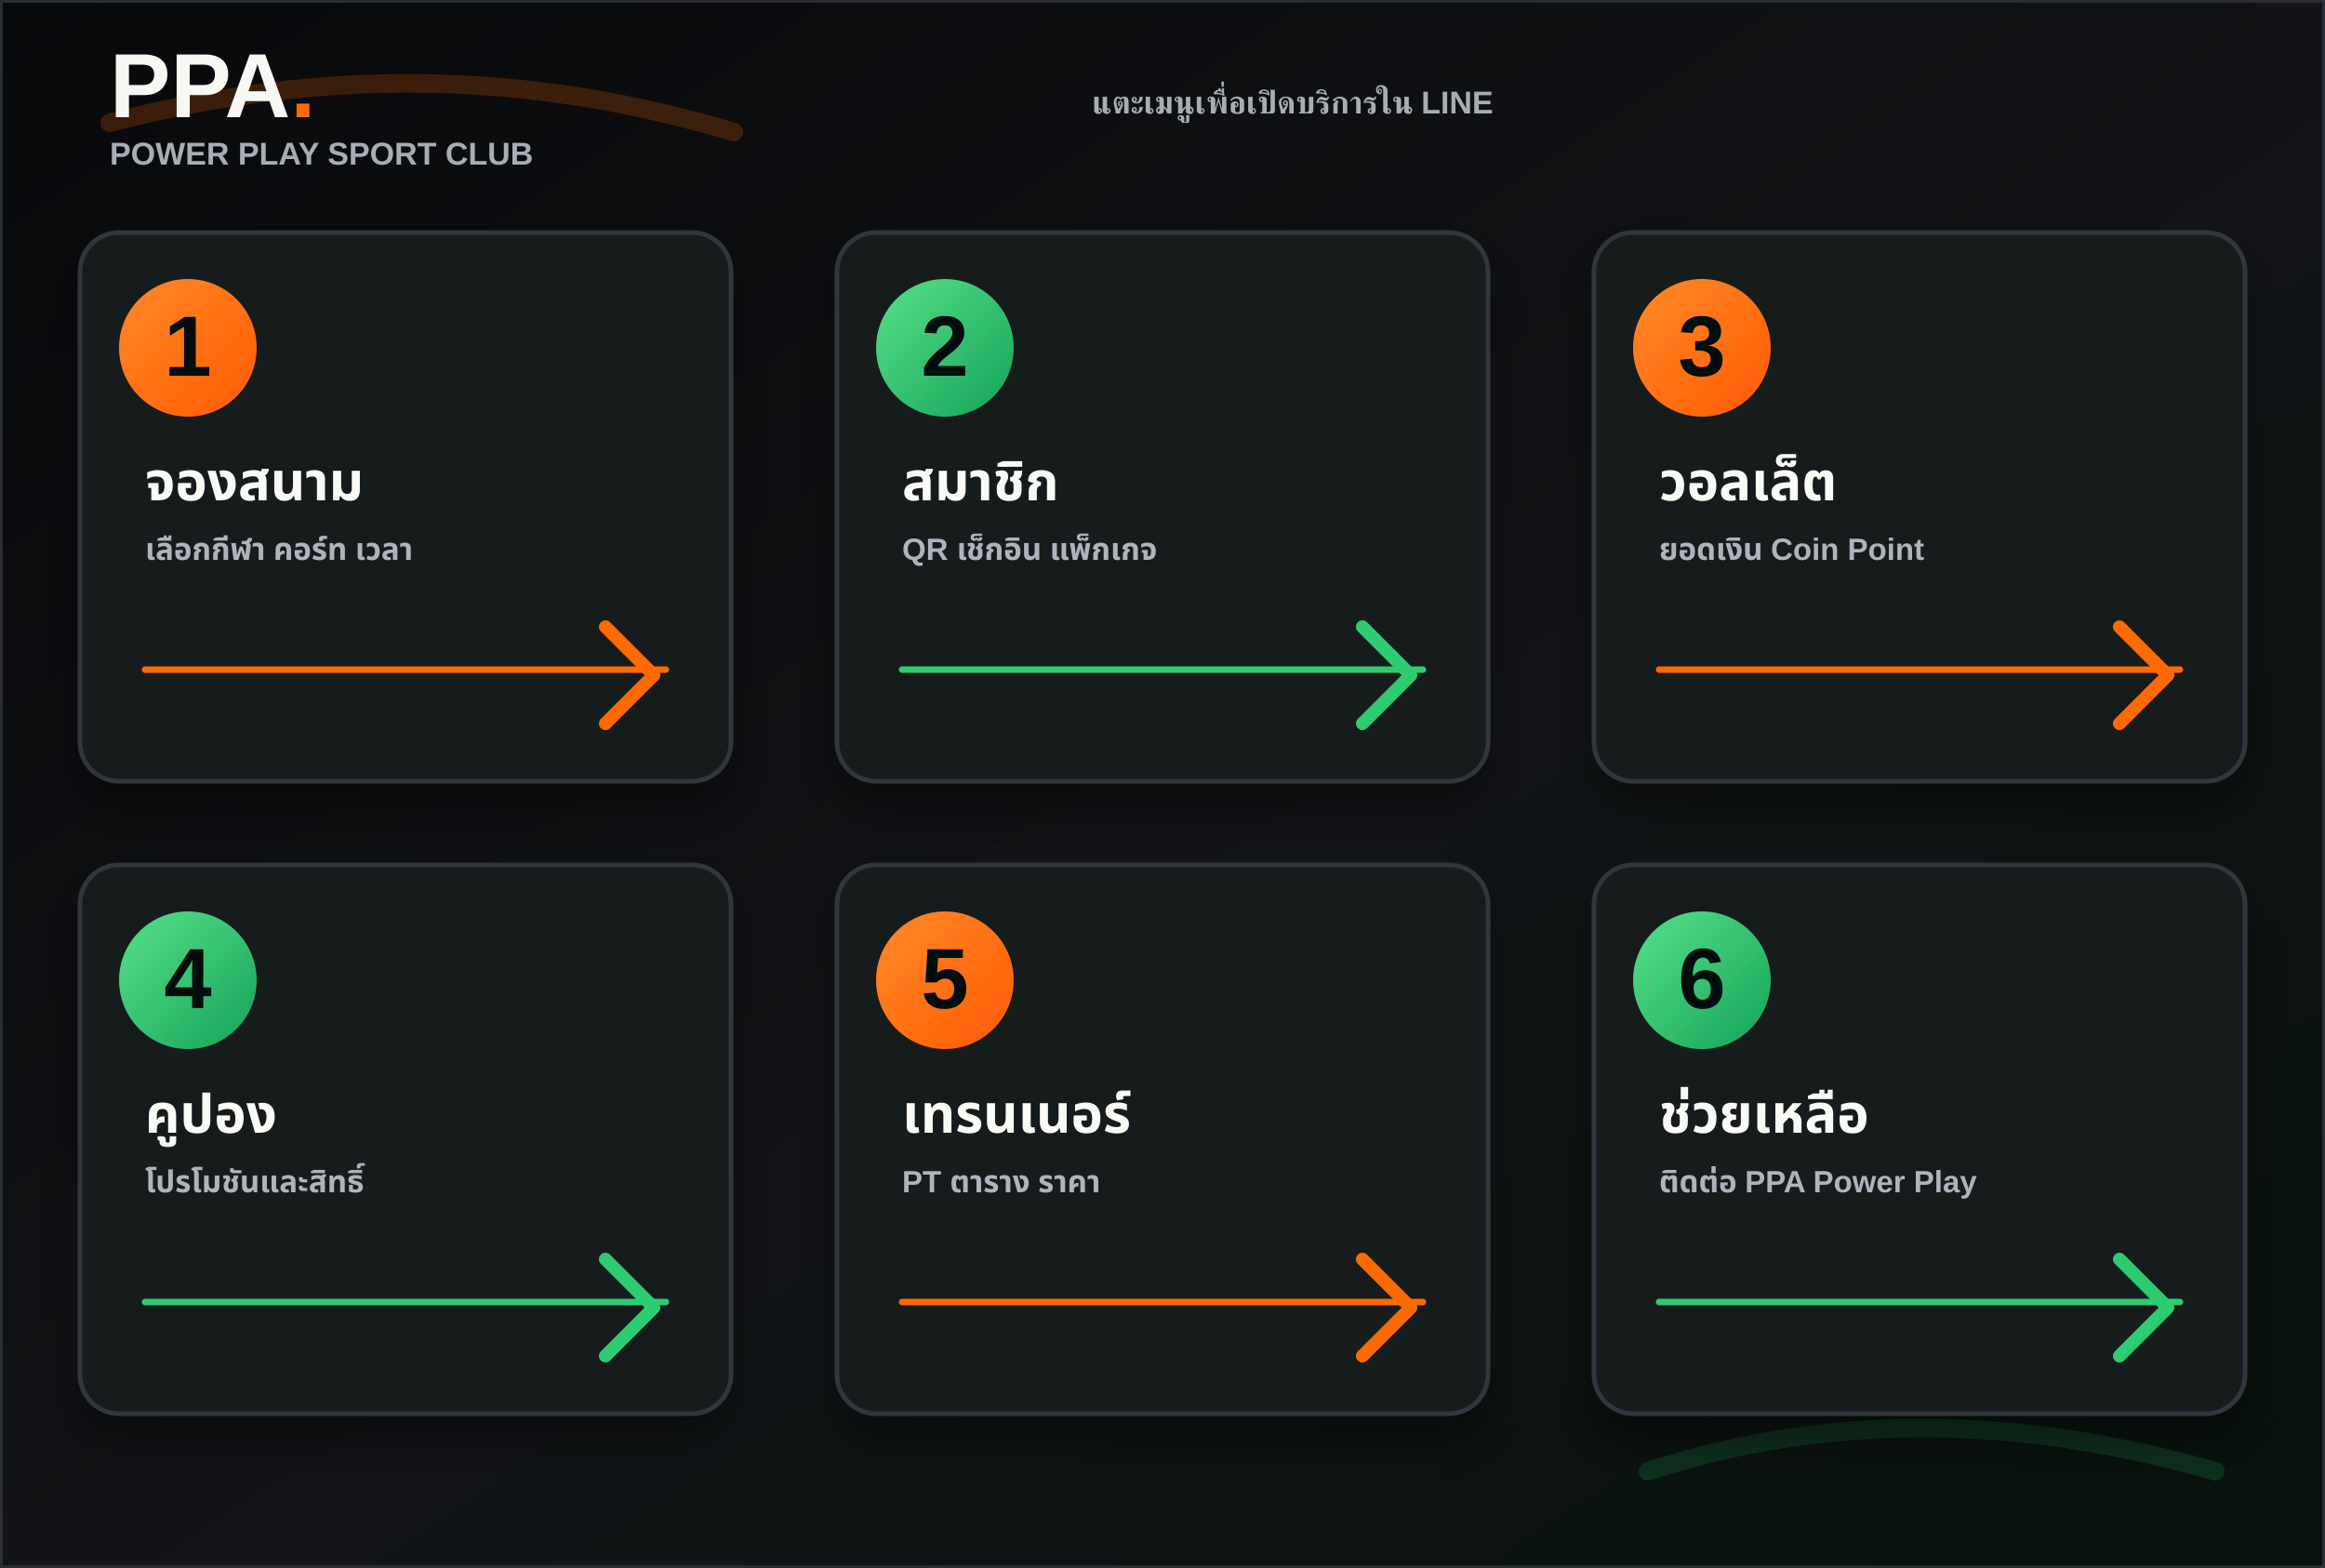
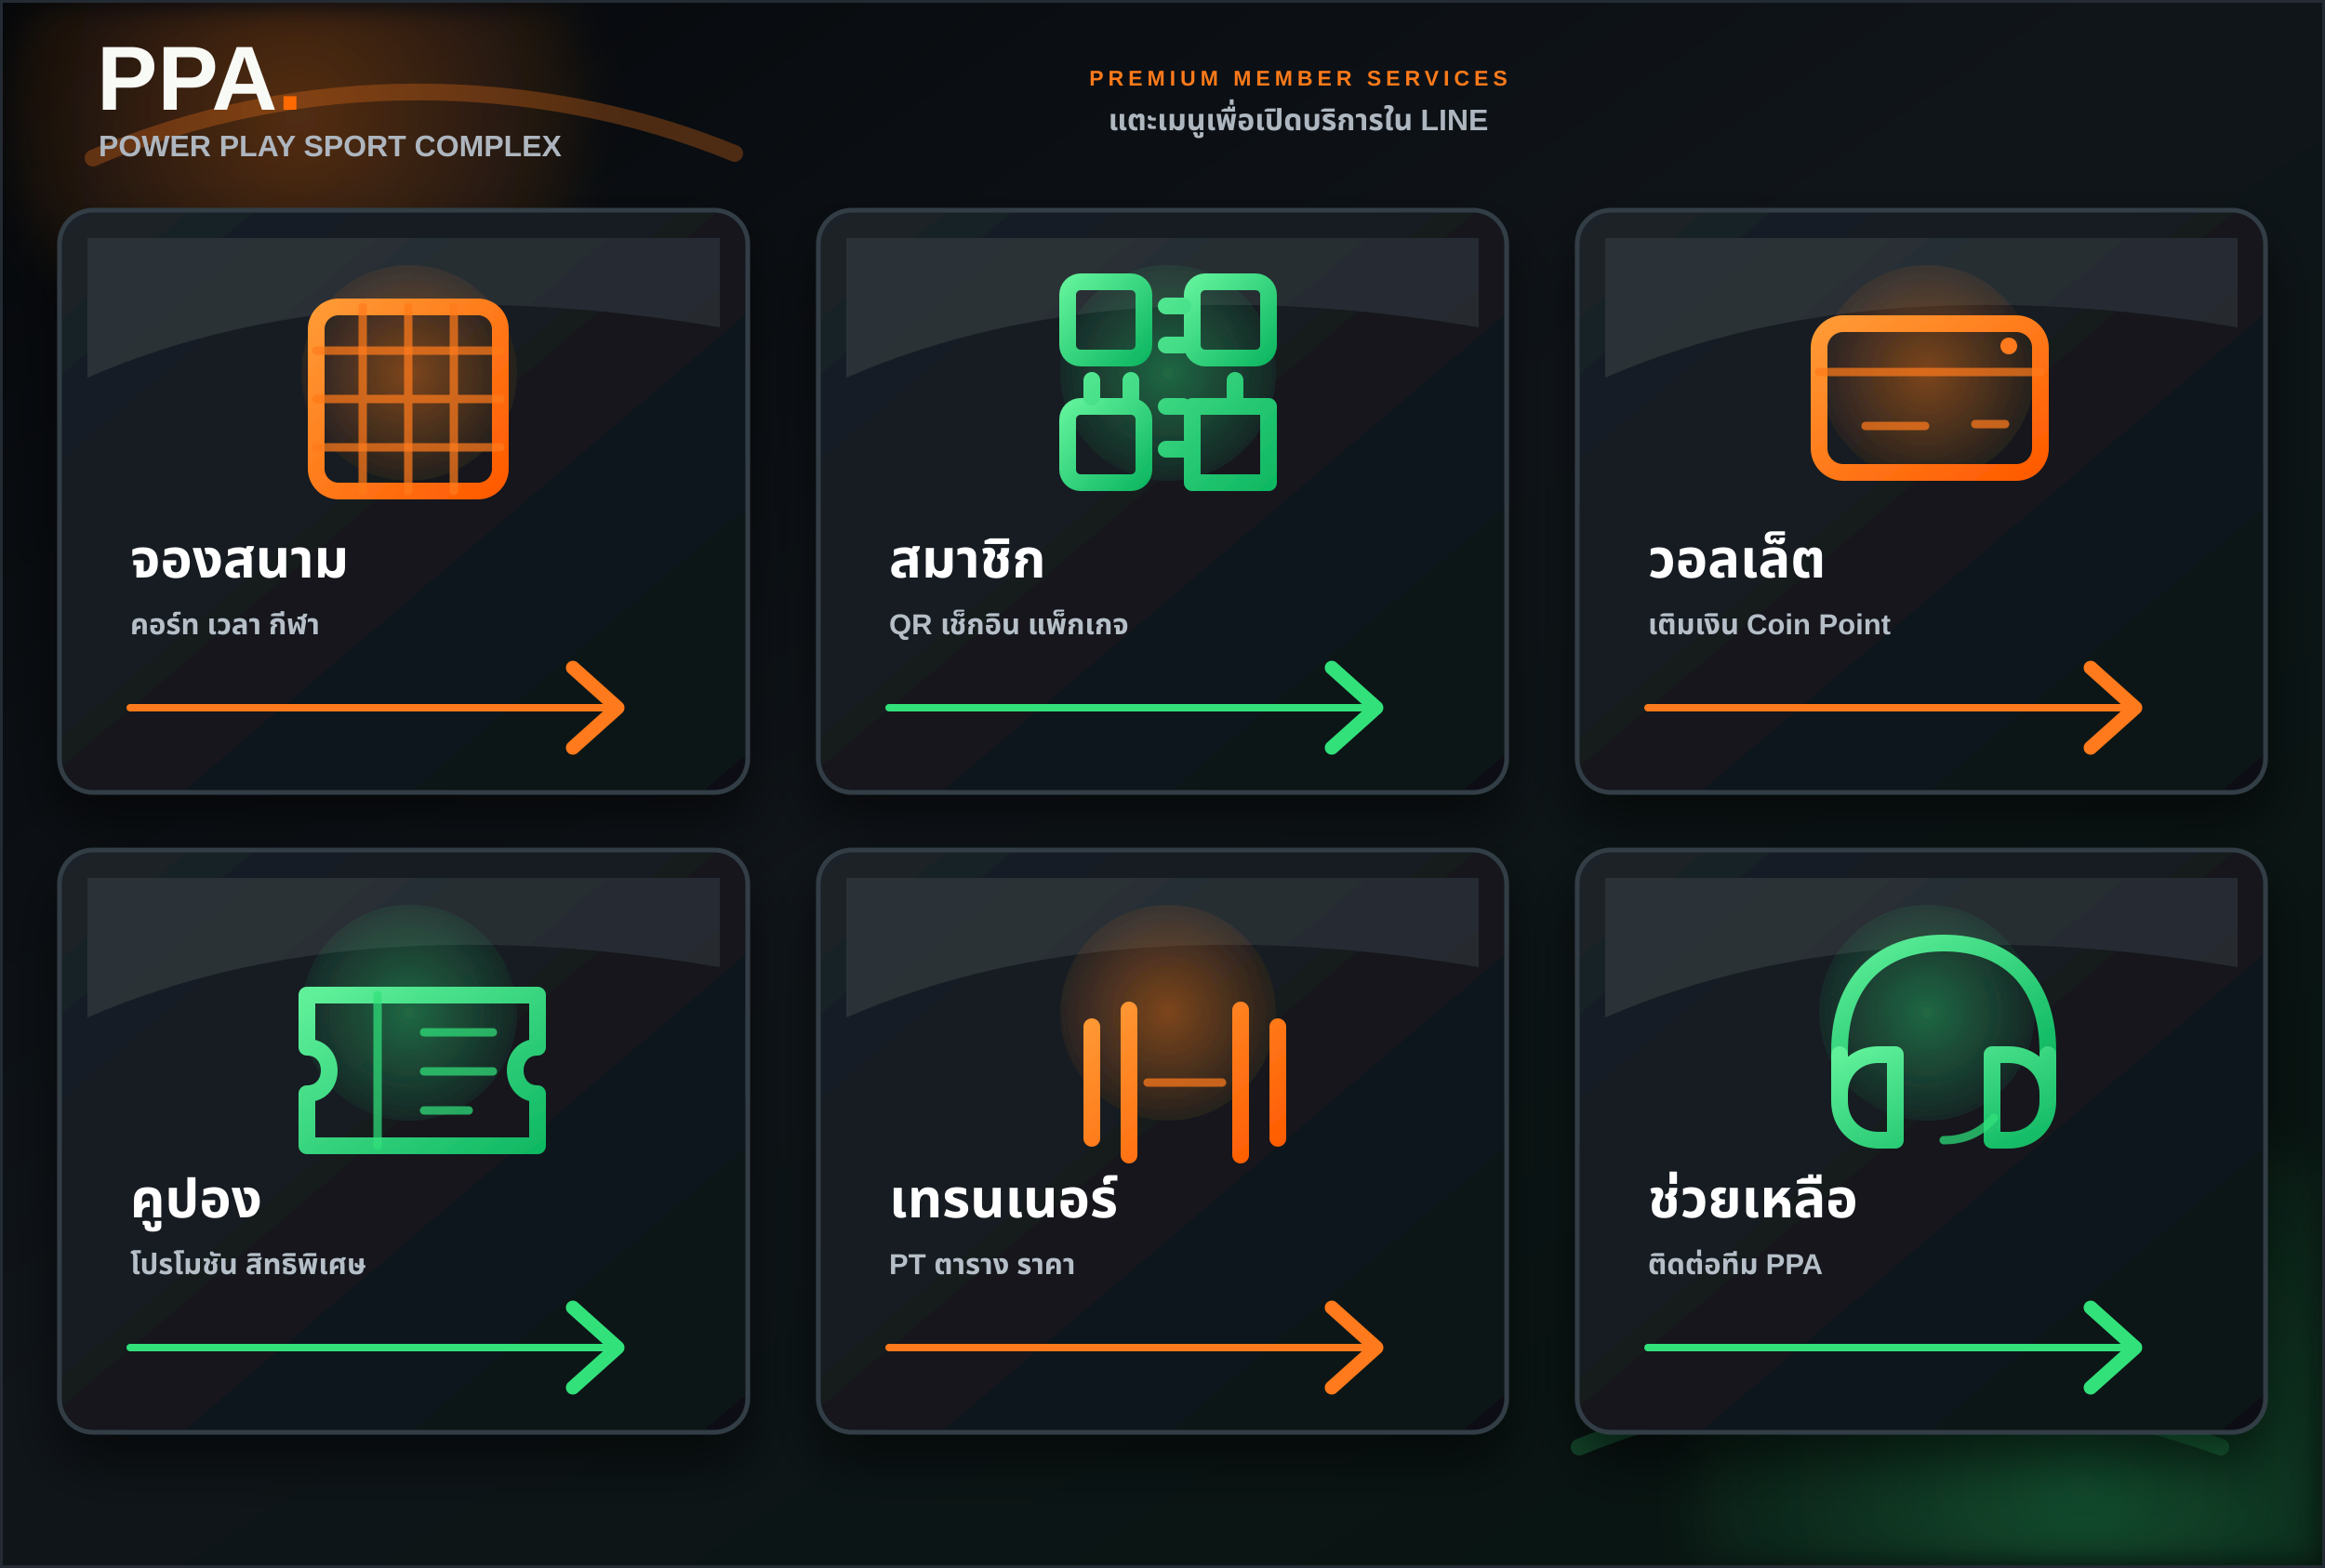
<svg xmlns="http://www.w3.org/2000/svg" width="2500" height="1686" viewBox="0 0 2500 1686">
  <defs>
    <linearGradient id="bg" x1="0" x2="1" y1="0" y2="1">
-       <stop offset="0" stop-color="#08090b" />
-       <stop offset="0.56" stop-color="#121417" />
-       <stop offset="1" stop-color="#07130c" />
+       <stop offset="0" stop-color="#05070a" />
+       <stop offset="0.46" stop-color="#10151a" />
+       <stop offset="1" stop-color="#06150f" />
+     </linearGradient>
+     <radialGradient id="glowOrange" cx="50%" cy="50%" r="60%">
+       <stop offset="0" stop-color="#ff7a1a" stop-opacity=".54" />
+       <stop offset="1" stop-color="#ff7a1a" stop-opacity="0" />
+     </radialGradient>
+     <radialGradient id="glowGreen" cx="50%" cy="50%" r="60%">
+       <stop offset="0" stop-color="#32e07a" stop-opacity=".45" />
+       <stop offset="1" stop-color="#32e07a" stop-opacity="0" />
+     </radialGradient>
+     <linearGradient id="card" x1="0" x2="1" y1="0" y2="1">
+       <stop offset="0" stop-color="#1b2229" />
+       <stop offset=".62" stop-color="#11171c" />
+       <stop offset="1" stop-color="#0b1115" />
    </linearGradient>
    <linearGradient id="orange" x1="0" x2="1" y1="0" y2="1">
-       <stop offset="0" stop-color="#ff8a2a" />
+       <stop offset="0" stop-color="#ff9a35" />
      <stop offset="1" stop-color="#ff5a00" />
    </linearGradient>
    <linearGradient id="green" x1="0" x2="1" y1="0" y2="1">
-       <stop offset="0" stop-color="#56e089" />
-       <stop offset="1" stop-color="#16a35a" />
+       <stop offset="0" stop-color="#60f09a" />
+       <stop offset="1" stop-color="#11b964" />
    </linearGradient>
    <filter id="shadow" x="-20%" y="-20%" width="140%" height="140%">
-       <feDropShadow dx="0" dy="28" stdDeviation="26" flood-color="#000000" flood-opacity="0.42" />
+       <feDropShadow dx="0" dy="30" stdDeviation="28" flood-color="#000000" flood-opacity=".56" />
+     </filter>
+     <filter id="soft" x="-35%" y="-35%" width="170%" height="170%">
+       <feGaussianBlur stdDeviation="20" />
    </filter>
    <style>
-       .brand { font: 900 98px Arial, sans-serif; letter-spacing: 0; fill: #f7f7f3; }
+       .brand { font: 950 98px Arial, sans-serif; fill: #f8faf6; }
      .dot { fill: #ff6a00; }
-       .sub { font: 700 34px Arial, sans-serif; fill: #a8adb5; }
-       .title { font: 900 58px Arial, "Noto Sans Thai", sans-serif; fill: #fbfbf5; }
-       .meta { font: 700 33px Arial, "Noto Sans Thai", sans-serif; fill: #aeb4bc; }
-       .icon { font: 900 92px Arial, "Noto Sans Thai", sans-serif; fill: #061008; }
-       .num { font: 900 42px Arial, sans-serif; fill: #111318; }
+       .sub { font: 800 32px Arial, "Noto Sans Thai", sans-serif; fill: #aeb6bf; }
+       .eyebrow { font: 900 23px Arial, sans-serif; letter-spacing: 5px; fill: #ff7a1a; }
+       .title { font: 950 58px Arial, "Noto Sans Thai", sans-serif; fill: #ffffff; }
+       .meta { font: 800 31px Arial, "Noto Sans Thai", sans-serif; fill: #b6bec7; }
+       .strokeO { fill: none; stroke: url(#orange); stroke-width: 18; stroke-linecap: round; stroke-linejoin: round; }
+       .strokeG { fill: none; stroke: url(#green); stroke-width: 18; stroke-linecap: round; stroke-linejoin: round; }
+       .thinO { fill: none; stroke: #ff7a1a; stroke-width: 9; stroke-linecap: round; stroke-linejoin: round; opacity: .72; }
+       .thinG { fill: none; stroke: #30e17a; stroke-width: 9; stroke-linecap: round; stroke-linejoin: round; opacity: .72; }
+       .shine { fill: #ffffff; opacity: .08; }
    </style>
  </defs>
  <rect width="2500" height="1686" fill="url(#bg)" />
-   <path d="M0 0h2500v1686H0z" fill="none" stroke="#2a2d33" stroke-width="6" />
-   <path d="M118 132C348 72 569 76 789 142" fill="none" stroke="#ff6a00" stroke-width="20" stroke-linecap="round" opacity=".2" />
-   <path d="M1772 1582c190-62 393-62 610 0" fill="none" stroke="#2ecc71" stroke-width="20" stroke-linecap="round" opacity=".16" />
-   <text x="118" y="126" class="brand">PPA<tspan class="dot">.</tspan>
+   <circle cx="320" cy="120" r="310" fill="url(#glowOrange)" filter="url(#soft)" opacity=".58" />
+   <circle cx="2240" cy="1600" r="420" fill="url(#glowGreen)" filter="url(#soft)" opacity=".6" />
+   <path d="M0 0h2500v1686H0z" fill="none" stroke="#242b33" stroke-width="6" />
+   <path d="M100 170C322 74 578 78 790 165" fill="none" stroke="#ff7a1a" stroke-width="18" stroke-linecap="round" opacity=".28" />
+   <path d="M1698 1556c217-88 439-88 690 0" fill="none" stroke="#30e17a" stroke-width="18" stroke-linecap="round" opacity=".24" />
+   <text x="104" y="118" class="brand">PPA<tspan class="dot">.</tspan>
  </text>
-   <text x="118" y="177" class="sub">POWER PLAY SPORT CLUB</text>
-   <text x="1390" y="122" text-anchor="middle" class="sub">แตะเมนูเพื่อเปิดบริการใน LINE</text>
-   <g transform="translate(86 250)" filter="url(#shadow)">
-     <rect width="700" height="590" rx="42" fill="#171a1f" stroke="#30343b" stroke-width="5" />
-     <circle cx="116" cy="124" r="74" fill="url(#orange)" />
-     <text x="116" y="154" text-anchor="middle" class="icon">1</text>
-     <text x="70" y="288" class="title">จองสนาม</text>
-     <text x="70" y="352" class="meta">เลือกกีฬา คอร์ท เวลา</text>
-     <path d="M70 470h560" stroke="#ff6a00" stroke-width="7" stroke-linecap="round" />
-     <path d="M565 424l52 52-52 52" fill="none" stroke="#ff6a00" stroke-width="14" stroke-linecap="round" stroke-linejoin="round" />
+   <text x="106" y="168" class="sub">POWER PLAY SPORT COMPLEX</text>
+   <text x="1396" y="92" text-anchor="middle" class="eyebrow">PREMIUM MEMBER SERVICES</text>
+   <text x="1396" y="140" text-anchor="middle" class="sub">แตะเมนูเพื่อเปิดบริการใน LINE</text>
+   <g transform="translate(64 226)" filter="url(#shadow)">
+     <rect width="740" height="626" rx="36" fill="url(#card)" stroke="#333c45" stroke-width="5" />
+     <path class="shine" d="M30 30h680v96C470 85 232 92 30 180z" />
+     <circle cx="376" cy="175" r="116" fill="url(#glowOrange)" opacity=".82" />
+     <g transform="translate(260 68)">
+       <rect class="strokeO" x="16" y="36" width="198" height="198" rx="24" />
+       <path class="thinO" d="M115 36v198M16 135h198M66 36v198M164 36v198" />
+       <path class="thinO" d="M16 83h198M16 187h198" />
+     </g>
+     <text x="76" y="395" class="title">จองสนาม</text>
+     <text x="76" y="456" class="meta">คอร์ท เวลา กีฬา</text>
+     <path d="M76 535h520" stroke="#ff7a1a" stroke-width="8" stroke-linecap="round" />
+     <path d="M552 492l48 43-48 43" fill="none" stroke="#ff7a1a" stroke-width="15" stroke-linecap="round" stroke-linejoin="round" />
  </g>
-   <g transform="translate(900 250)" filter="url(#shadow)">
-     <rect width="700" height="590" rx="42" fill="#171a1f" stroke="#30343b" stroke-width="5" />
-     <circle cx="116" cy="124" r="74" fill="url(#green)" />
-     <text x="116" y="154" text-anchor="middle" class="icon">2</text>
-     <text x="70" y="288" class="title">สมาชิก</text>
-     <text x="70" y="352" class="meta">QR เช็กอิน แพ็กเกจ</text>
-     <path d="M70 470h560" stroke="#2ecc71" stroke-width="7" stroke-linecap="round" />
-     <path d="M565 424l52 52-52 52" fill="none" stroke="#2ecc71" stroke-width="14" stroke-linecap="round" stroke-linejoin="round" />
+   <g transform="translate(880 226)" filter="url(#shadow)">
+     <rect width="740" height="626" rx="36" fill="url(#card)" stroke="#333c45" stroke-width="5" />
+     <path class="shine" d="M30 30h680v96C470 85 232 92 30 180z" />
+     <circle cx="376" cy="175" r="116" fill="url(#glowGreen)" opacity=".86" />
+     <g transform="translate(258 67)">
+       <rect class="strokeG" x="10" y="10" width="82" height="82" rx="14" />
+       <rect class="strokeG" x="144" y="10" width="82" height="82" rx="14" />
+       <rect class="strokeG" x="10" y="144" width="82" height="82" rx="14" />
+       <path class="strokeG" d="M144 144h82v82h-82zM116 36h18M116 78h18M36 116v18M78 116v18M116 144h18M116 190h18M190 116v18" />
+     </g>
+     <text x="76" y="395" class="title">สมาชิก</text>
+     <text x="76" y="456" class="meta">QR เช็กอิน แพ็กเกจ</text>
+     <path d="M76 535h520" stroke="#30e17a" stroke-width="8" stroke-linecap="round" />
+     <path d="M552 492l48 43-48 43" fill="none" stroke="#30e17a" stroke-width="15" stroke-linecap="round" stroke-linejoin="round" />
  </g>
-   <g transform="translate(1714 250)" filter="url(#shadow)">
-     <rect width="700" height="590" rx="42" fill="#171a1f" stroke="#30343b" stroke-width="5" />
-     <circle cx="116" cy="124" r="74" fill="url(#orange)" />
-     <text x="116" y="154" text-anchor="middle" class="icon">3</text>
-     <text x="70" y="288" class="title">วอลเล็ต</text>
-     <text x="70" y="352" class="meta">ยอดเงิน Coin Point</text>
-     <path d="M70 470h560" stroke="#ff6a00" stroke-width="7" stroke-linecap="round" />
-     <path d="M565 424l52 52-52 52" fill="none" stroke="#ff6a00" stroke-width="14" stroke-linecap="round" stroke-linejoin="round" />
+   <g transform="translate(1696 226)" filter="url(#shadow)">
+     <rect width="740" height="626" rx="36" fill="url(#card)" stroke="#333c45" stroke-width="5" />
+     <path class="shine" d="M30 30h680v96C470 85 232 92 30 180z" />
+     <circle cx="376" cy="175" r="116" fill="url(#glowOrange)" opacity=".82" />
+     <g transform="translate(240 80)">
+       <rect class="strokeO" x="20" y="42" width="238" height="160" rx="26" />
+       <path class="thinO" d="M20 94h238M70 152h64M188 150h32" />
+       <circle cx="224" cy="66" r="9" fill="#ff7a1a" />
+     </g>
+     <text x="76" y="395" class="title">วอลเล็ต</text>
+     <text x="76" y="456" class="meta">เติมเงิน Coin Point</text>
+     <path d="M76 535h520" stroke="#ff7a1a" stroke-width="8" stroke-linecap="round" />
+     <path d="M552 492l48 43-48 43" fill="none" stroke="#ff7a1a" stroke-width="15" stroke-linecap="round" stroke-linejoin="round" />
  </g>
-   <g transform="translate(86 930)" filter="url(#shadow)">
-     <rect width="700" height="590" rx="42" fill="#171a1f" stroke="#30343b" stroke-width="5" />
-     <circle cx="116" cy="124" r="74" fill="url(#green)" />
-     <text x="116" y="154" text-anchor="middle" class="icon">4</text>
-     <text x="70" y="288" class="title">คูปอง</text>
-     <text x="70" y="352" class="meta">โปรโมชันและสิทธิ์</text>
-     <path d="M70 470h560" stroke="#2ecc71" stroke-width="7" stroke-linecap="round" />
-     <path d="M565 424l52 52-52 52" fill="none" stroke="#2ecc71" stroke-width="14" stroke-linecap="round" stroke-linejoin="round" />
+   <g transform="translate(64 914)" filter="url(#shadow)">
+     <rect width="740" height="626" rx="36" fill="url(#card)" stroke="#333c45" stroke-width="5" />
+     <path class="shine" d="M30 30h680v96C470 85 232 92 30 180z" />
+     <circle cx="376" cy="175" r="116" fill="url(#glowGreen)" opacity=".86" />
+     <g transform="translate(238 88)">
+       <path class="strokeG" d="M28 68h248v56c-32 0-32 50 0 50v56H28v-56c32 0 32-50 0-50z" />
+       <path class="thinG" d="M104 68v162M154 108h74M154 150h74M154 192h48" />
+     </g>
+     <text x="76" y="395" class="title">คูปอง</text>
+     <text x="76" y="456" class="meta">โปรโมชัน สิทธิพิเศษ</text>
+     <path d="M76 535h520" stroke="#30e17a" stroke-width="8" stroke-linecap="round" />
+     <path d="M552 492l48 43-48 43" fill="none" stroke="#30e17a" stroke-width="15" stroke-linecap="round" stroke-linejoin="round" />
  </g>
-   <g transform="translate(900 930)" filter="url(#shadow)">
-     <rect width="700" height="590" rx="42" fill="#171a1f" stroke="#30343b" stroke-width="5" />
-     <circle cx="116" cy="124" r="74" fill="url(#orange)" />
-     <text x="116" y="154" text-anchor="middle" class="icon">5</text>
-     <text x="70" y="288" class="title">เทรนเนอร์</text>
-     <text x="70" y="352" class="meta">PT ตาราง ราคา</text>
-     <path d="M70 470h560" stroke="#ff6a00" stroke-width="7" stroke-linecap="round" />
-     <path d="M565 424l52 52-52 52" fill="none" stroke="#ff6a00" stroke-width="14" stroke-linecap="round" stroke-linejoin="round" />
+   <g transform="translate(880 914)" filter="url(#shadow)">
+     <rect width="740" height="626" rx="36" fill="url(#card)" stroke="#333c45" stroke-width="5" />
+     <path class="shine" d="M30 30h680v96C470 85 232 92 30 180z" />
+     <circle cx="376" cy="175" r="116" fill="url(#glowOrange)" opacity=".82" />
+     <g transform="translate(238 88)">
+       <path class="strokeO" d="M36 162h240" />
+       <path class="strokeO" d="M56 102v120M96 84v156M216 84v156M256 102v120" />
+       <path class="thinO" d="M116 162h80" />
+     </g>
+     <text x="76" y="395" class="title">เทรนเนอร์</text>
+     <text x="76" y="456" class="meta">PT ตาราง ราคา</text>
+     <path d="M76 535h520" stroke="#ff7a1a" stroke-width="8" stroke-linecap="round" />
+     <path d="M552 492l48 43-48 43" fill="none" stroke="#ff7a1a" stroke-width="15" stroke-linecap="round" stroke-linejoin="round" />
  </g>
-   <g transform="translate(1714 930)" filter="url(#shadow)">
-     <rect width="700" height="590" rx="42" fill="#171a1f" stroke="#30343b" stroke-width="5" />
-     <circle cx="116" cy="124" r="74" fill="url(#green)" />
-     <text x="116" y="154" text-anchor="middle" class="icon">6</text>
-     <text x="70" y="288" class="title">ช่วยเหลือ</text>
-     <text x="70" y="352" class="meta">ติดต่อ PPA Power Play</text>
-     <path d="M70 470h560" stroke="#2ecc71" stroke-width="7" stroke-linecap="round" />
-     <path d="M565 424l52 52-52 52" fill="none" stroke="#2ecc71" stroke-width="14" stroke-linecap="round" stroke-linejoin="round" />
+   <g transform="translate(1696 914)" filter="url(#shadow)">
+     <rect width="740" height="626" rx="36" fill="url(#card)" stroke="#333c45" stroke-width="5" />
+     <path class="shine" d="M30 30h680v96C470 85 232 92 30 180z" />
+     <circle cx="376" cy="175" r="116" fill="url(#glowGreen)" opacity=".86" />
+     <g transform="translate(252 74)">
+       <path class="strokeG" d="M30 142c0-72 42-116 112-116s112 44 112 116" />
+       <path class="strokeG" d="M30 146v50c0 24 17 42 42 42h18v-92H72c-25 0-42 18-42 42M254 146v50c0 24-17 42-42 42h-18v-92h18c25 0 42 18 42 42" />
+       <path class="thinG" d="M142 238c22 0 40-8 54-24" />
+     </g>
+     <text x="76" y="395" class="title">ช่วยเหลือ</text>
+     <text x="76" y="456" class="meta">ติดต่อทีม PPA</text>
+     <path d="M76 535h520" stroke="#30e17a" stroke-width="8" stroke-linecap="round" />
+     <path d="M552 492l48 43-48 43" fill="none" stroke="#30e17a" stroke-width="15" stroke-linecap="round" stroke-linejoin="round" />
  </g>
</svg>
